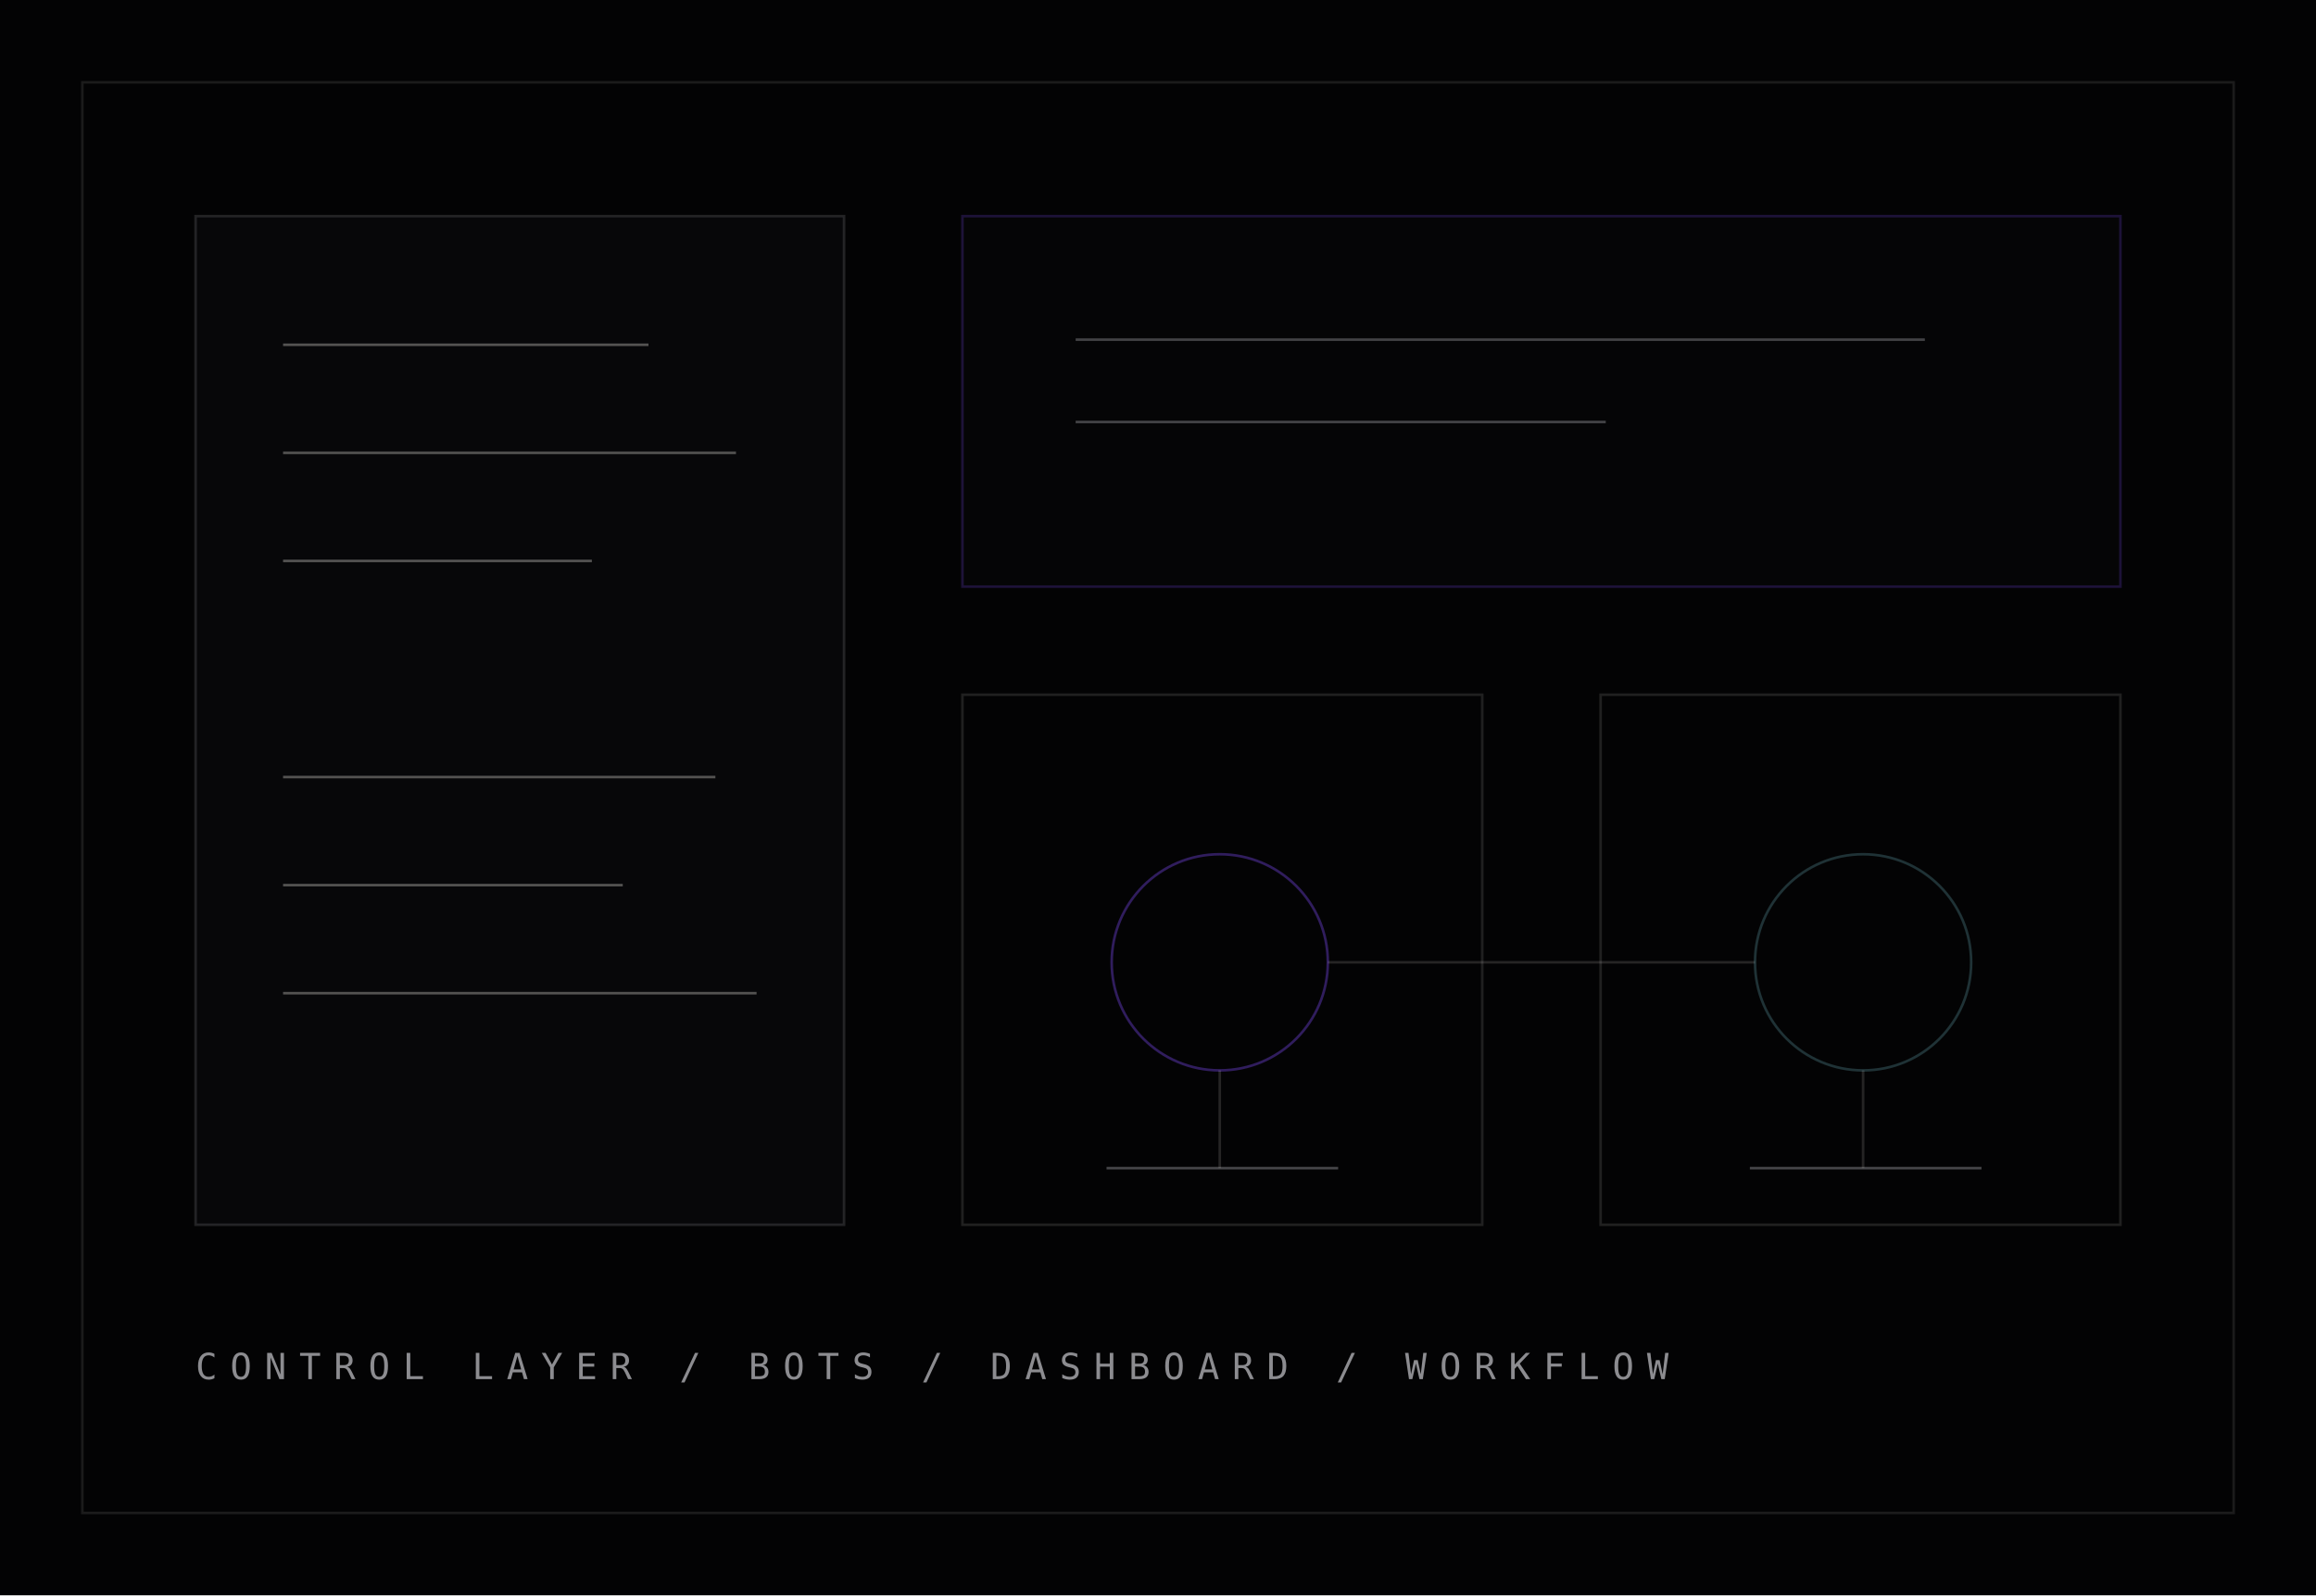
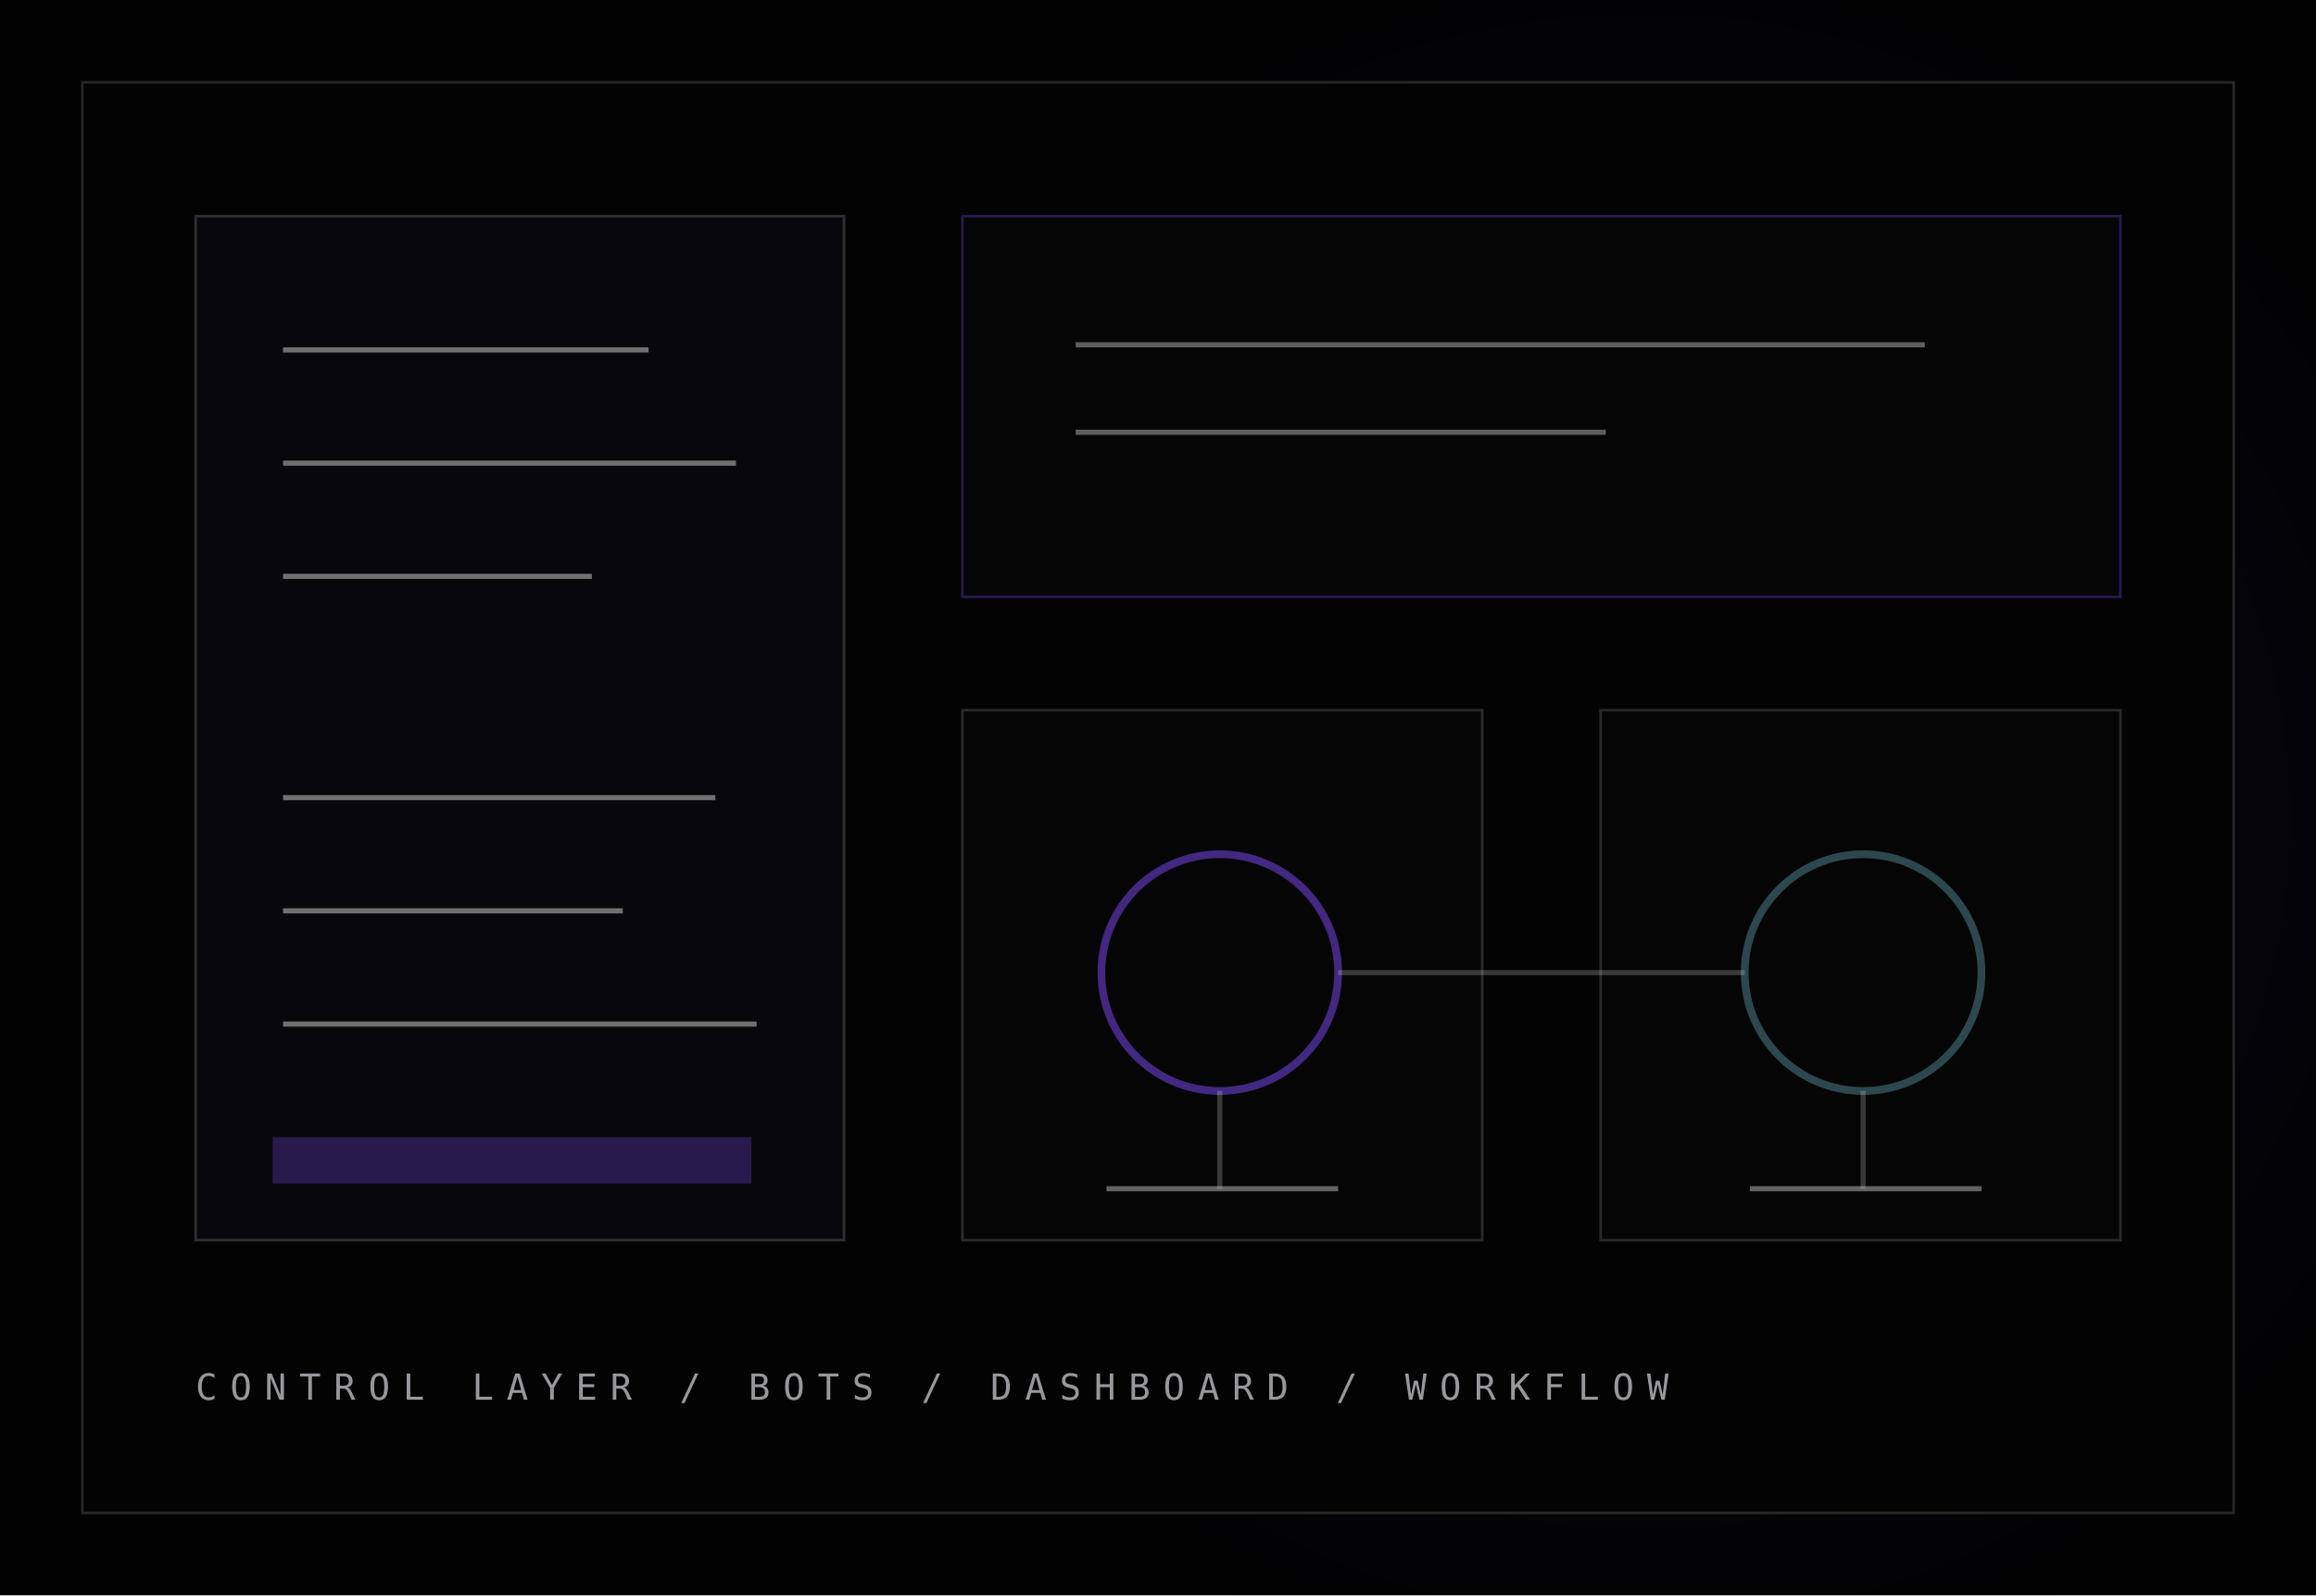
<svg xmlns="http://www.w3.org/2000/svg" width="900" height="620" viewBox="0 0 900 620" fill="none" role="img" aria-labelledby="title">
-   <rect width="900" height="620" fill="#030304" />
-   <rect x="32" y="32" width="836" height="556" stroke="#F3F1EB" stroke-opacity=".1" />
-   <rect x="76" y="84" width="252" height="392" fill="#070709" stroke="#C6C7CC" stroke-opacity=".16" />
-   <rect x="374" y="84" width="450" height="144" fill="#050506" stroke="#6F42D8" stroke-opacity=".24" />
-   <rect x="374" y="270" width="202" height="206" stroke="#F3F1EB" stroke-opacity=".12" />
-   <rect x="622" y="270" width="202" height="206" stroke="#F3F1EB" stroke-opacity=".12" />
-   <path d="M110 134h142M110 176h176M110 218h120M110 302h168M110 344h132M110 386h184" stroke="#F3F1EB" stroke-opacity=".32" />
-   <path d="M418 132h330M418 164h206" stroke="#C6C7CC" stroke-opacity=".32" />
-   <circle cx="474" cy="374" r="42" stroke="#6F42D8" stroke-opacity=".42" />
-   <circle cx="724" cy="374" r="42" stroke="#7BC8D7" stroke-opacity=".24" />
-   <path d="M516 374h166M474 416v38M724 416v38" stroke="#F3F1EB" stroke-opacity=".14" />
-   <path d="M430 454h90M680 454h90" stroke="#C6C7CC" stroke-opacity=".34" />
-   <text x="76" y="536" fill="#C6C7CC" fill-opacity=".7" font-family="monospace" font-size="14" letter-spacing="5">CONTROL LAYER / BOTS / DASHBOARD / WORKFLOW</text>
+   <defs>
+     <radialGradient id="v" cx="0" cy="0" r="1" gradientUnits="userSpaceOnUse" gradientTransform="translate(640 318) rotate(90) scale(360 360)">
+       <stop stop-color="#6F42D8" stop-opacity=".24" />
+       <stop offset="1" stop-color="#030304" stop-opacity="0" />
+     </radialGradient>
+   </defs>
+   <rect width="900" height="620" fill="#020203" />
+   <rect width="900" height="620" fill="url(#v)" />
+   <rect x="32" y="32" width="836" height="556" fill="#030304" stroke="#F3F1EB" stroke-opacity=".15" />
+   <rect x="76" y="84" width="252" height="398" fill="#08080C" stroke="#C6C7CC" stroke-opacity=".22" />
+   <rect x="374" y="84" width="450" height="148" fill="#050506" stroke="#6F42D8" stroke-opacity=".34" />
+   <rect x="374" y="276" width="202" height="206" fill="#050506" stroke="#F3F1EB" stroke-opacity=".16" />
+   <rect x="622" y="276" width="202" height="206" fill="#050506" stroke="#F3F1EB" stroke-opacity=".16" />
+   <path d="M110 136h142M110 180h176M110 224h120M110 310h168M110 354h132M110 398h184" stroke="#F3F1EB" stroke-opacity=".45" stroke-width="2" />
+   <path d="M418 134h330M418 168h206" stroke="#C6C7CC" stroke-opacity=".46" stroke-width="2" />
+   <circle cx="474" cy="378" r="46" stroke="#6F42D8" stroke-opacity=".58" stroke-width="3" />
+   <circle cx="724" cy="378" r="46" stroke="#7BC8D7" stroke-opacity=".34" stroke-width="3" />
+   <path d="M520 378h158M474 424v38M724 424v38" stroke="#F3F1EB" stroke-opacity=".22" stroke-width="2" />
+   <path d="M430 462h90M680 462h90" stroke="#C6C7CC" stroke-opacity=".48" stroke-width="2" />
+   <rect x="106" y="442" width="186" height="18" fill="#6F42D8" fill-opacity=".32" />
+   <text x="76" y="544" fill="#C6C7CC" fill-opacity=".76" font-family="monospace" font-size="14" letter-spacing="5">CONTROL LAYER / BOTS / DASHBOARD / WORKFLOW</text>
</svg>
